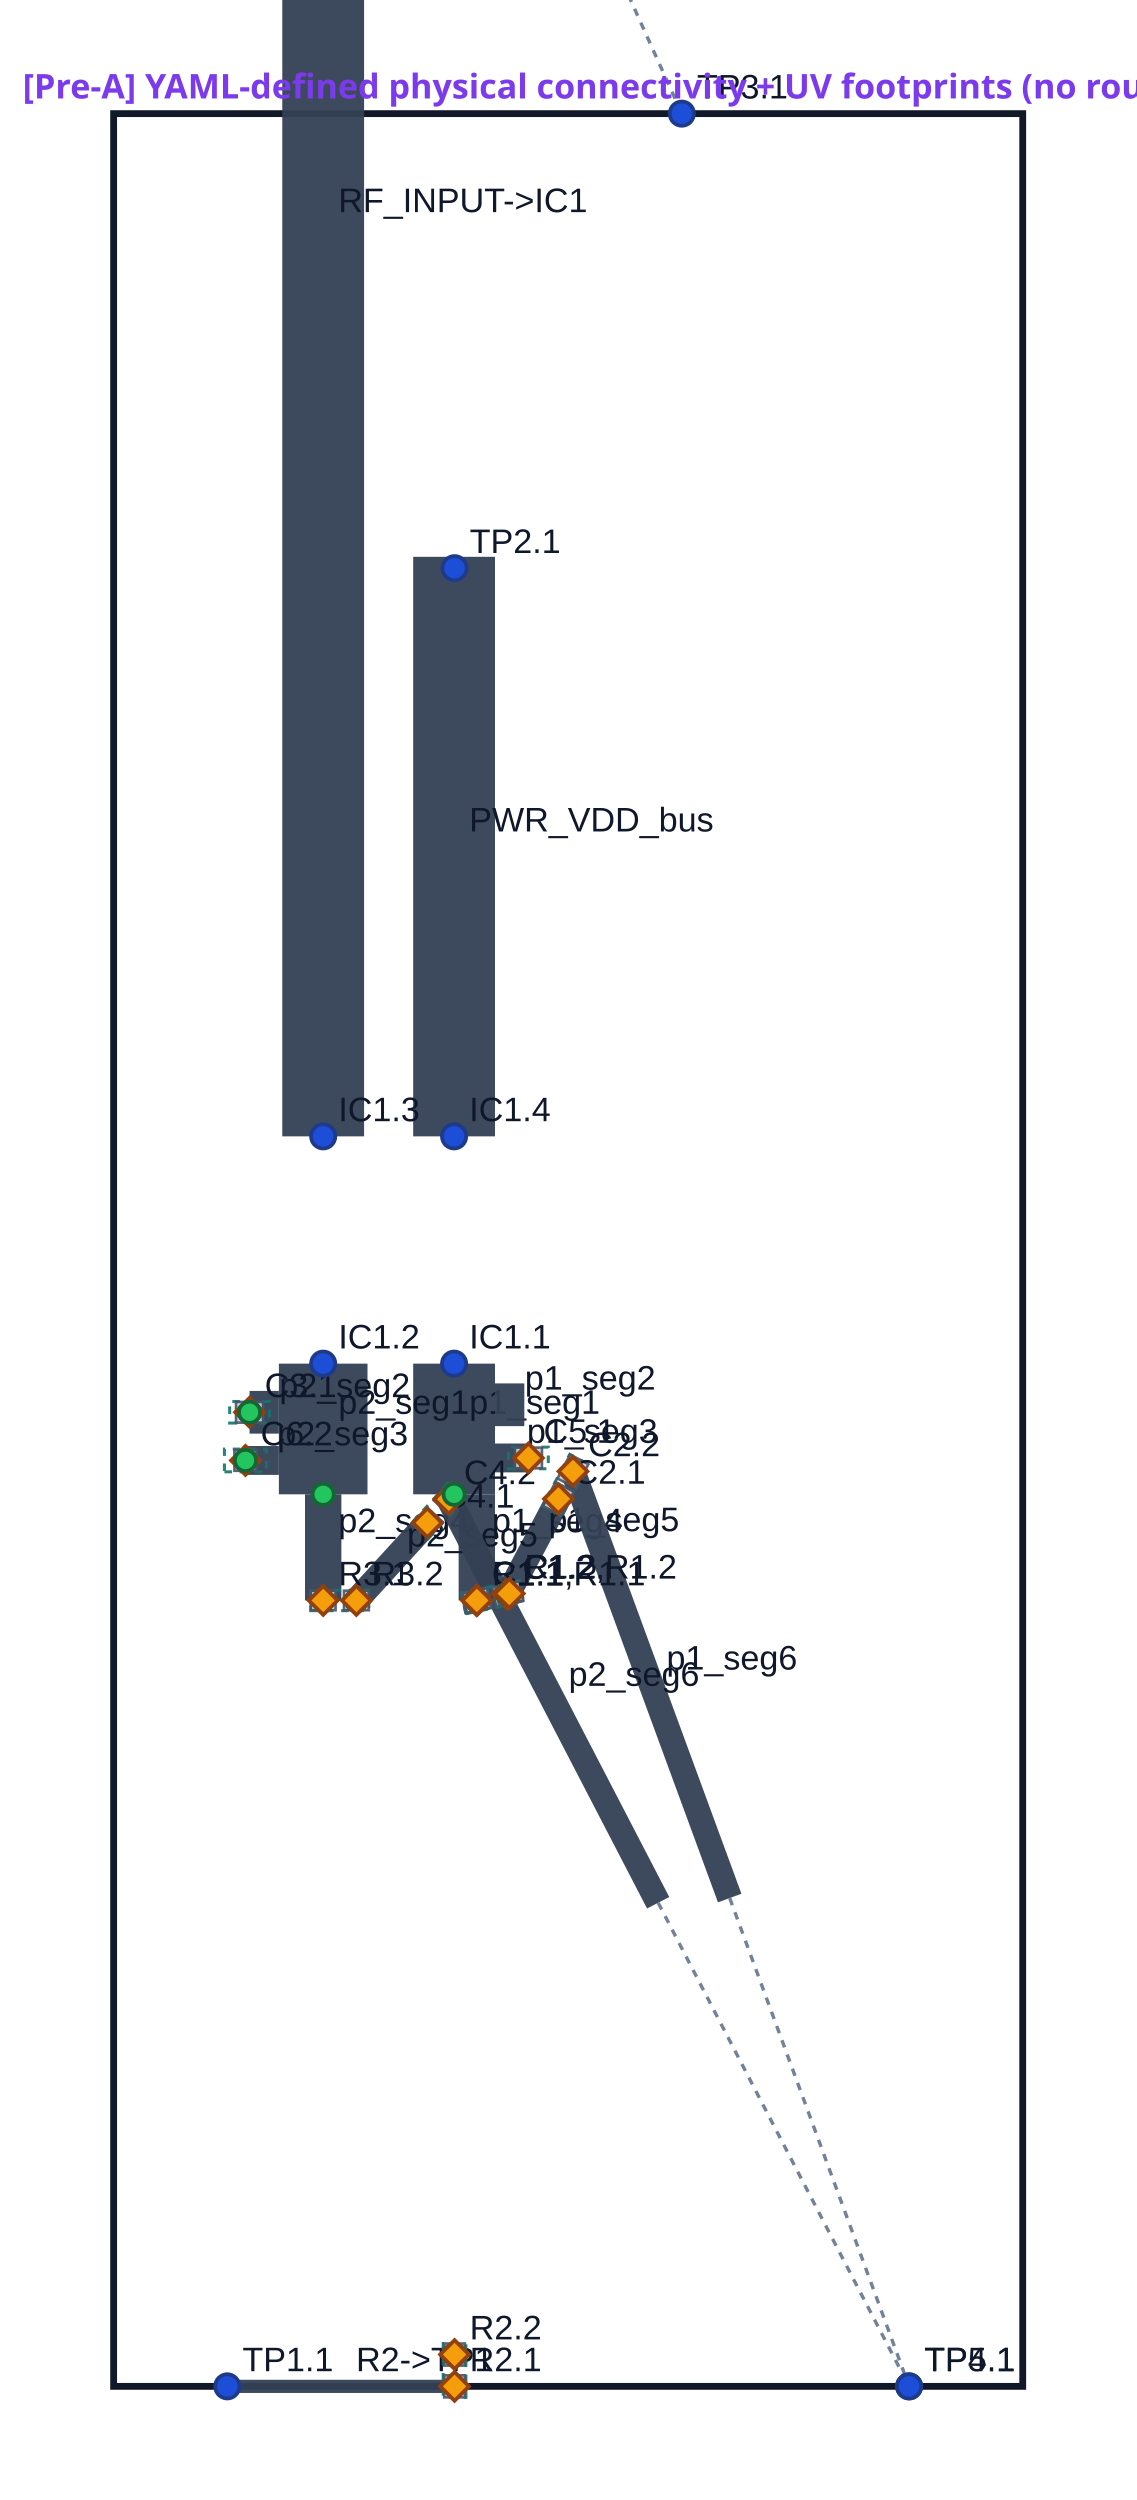
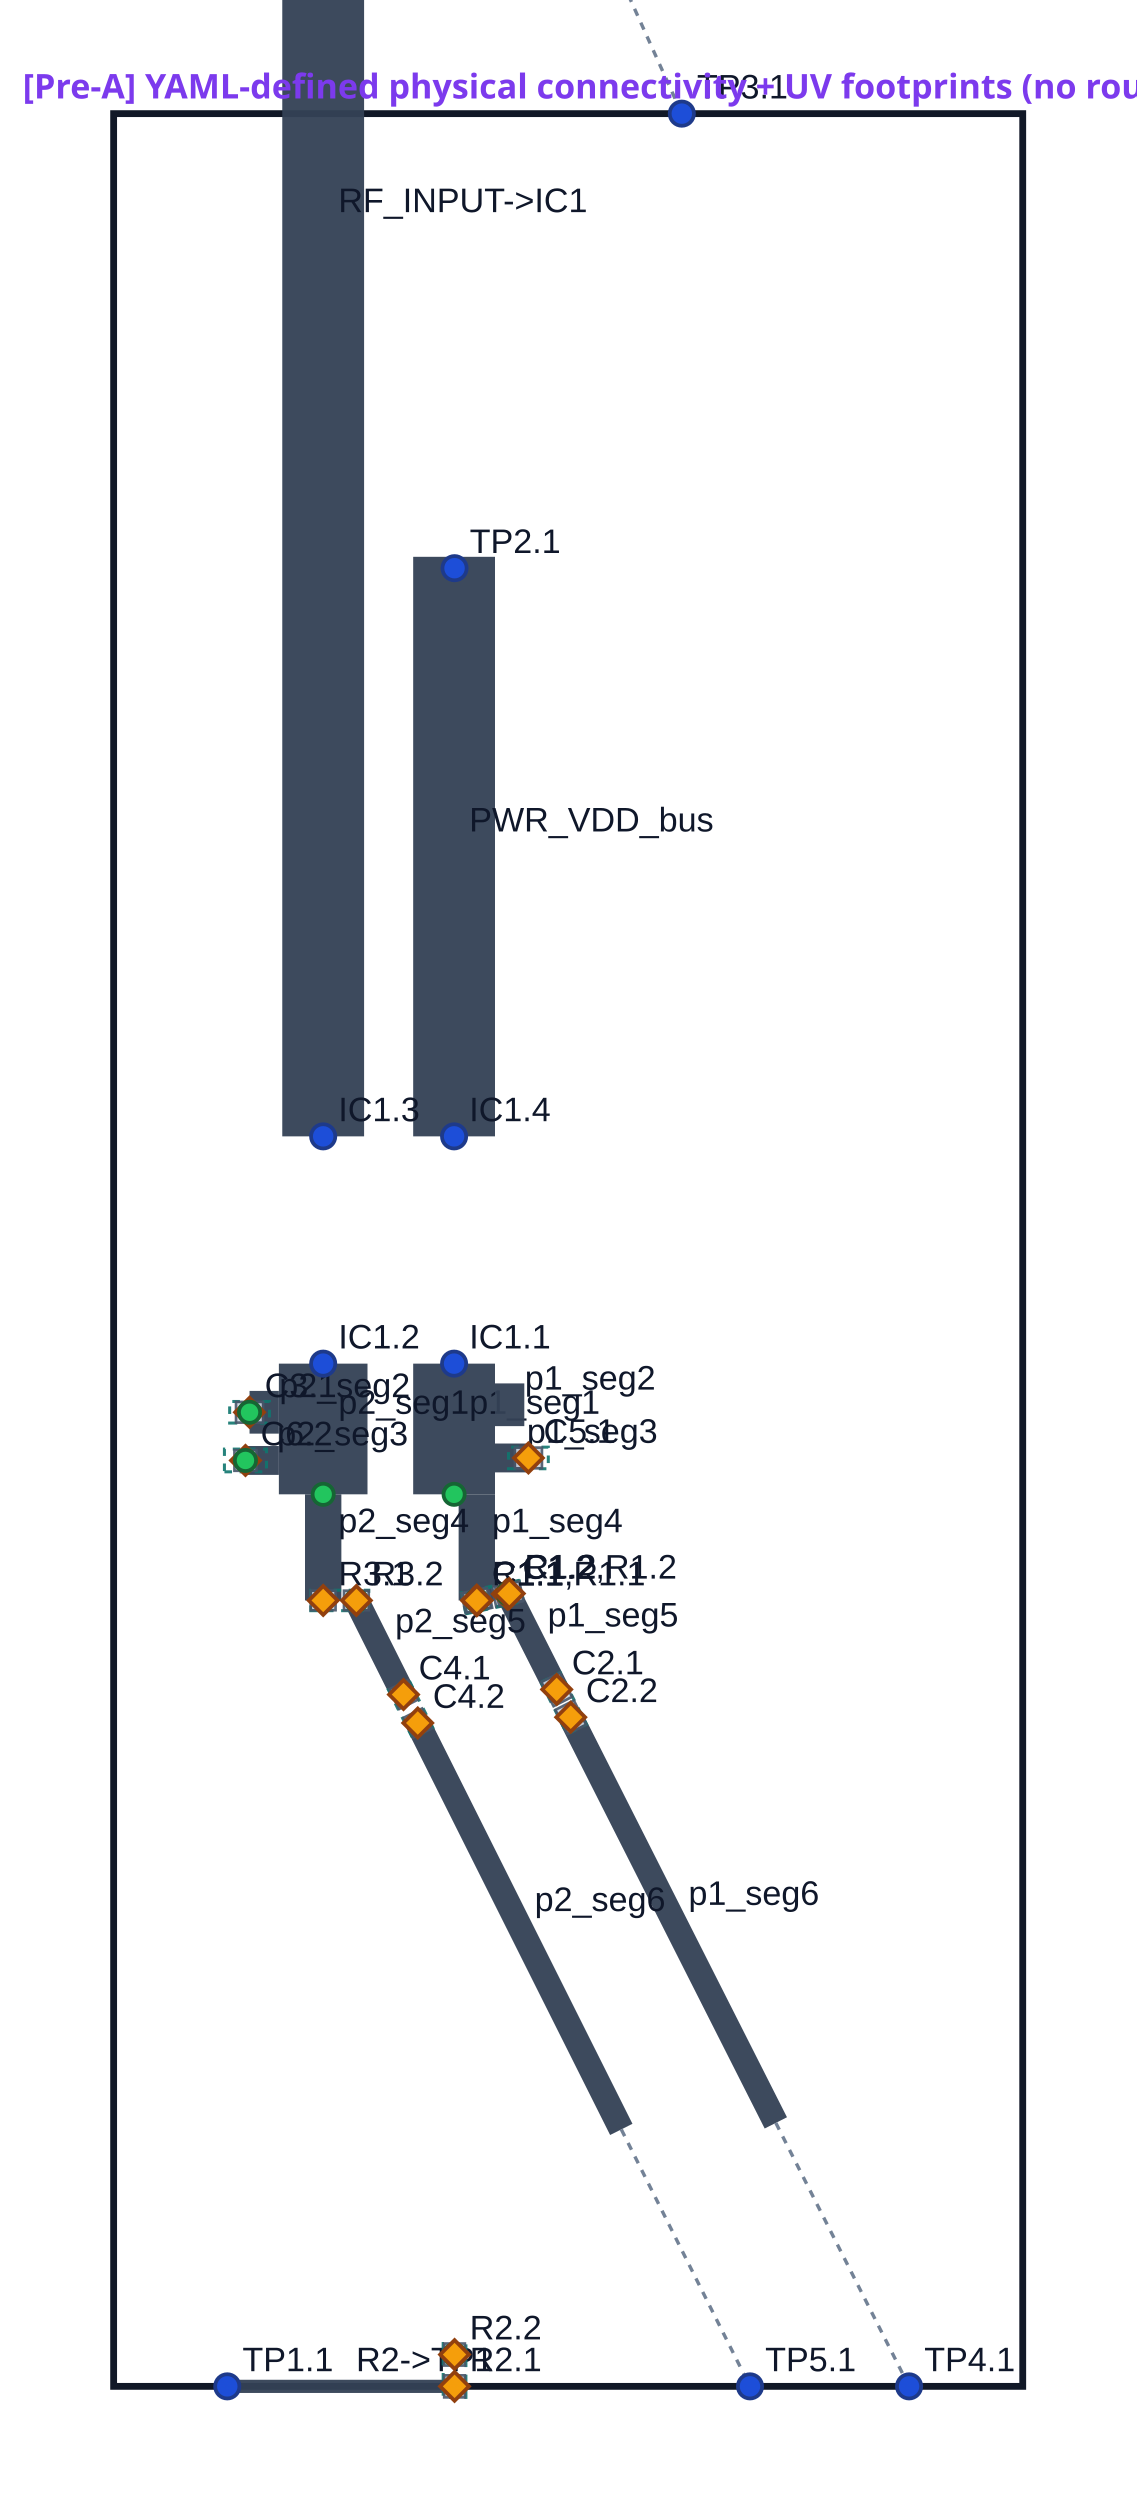
<svg xmlns="http://www.w3.org/2000/svg" width="300.0" height="660.0" viewBox="0 0 300.0 660.0" role="img" aria-label="Pre-A connectivity">
  <style>.prea-board{fill:none;stroke:#111827;stroke-width:1.8;}.prea-fixed-point{fill:#1d4ed8;stroke:#1e3a8a;stroke-width:1;}.prea-node{fill:#22c55e;stroke:#166534;stroke-width:1;}.prea-virtual-endpoint{fill:#f59e0b;stroke:#92400e;stroke-width:1;}.prea-rlc-pad{fill:#cbd5e1;stroke:#475569;stroke-width:0.7;opacity:0.9;}.prea-rlc-bbox{fill:none;stroke:#0f766e;stroke-width:0.8;stroke-dasharray:2 2;opacity:0.9;}.prea-assist-link{stroke:#475569;stroke-width:0.7;stroke-dasharray:2 2;opacity:0.95;}.prea-edge-bridge{stroke:#64748b;stroke-width:0.9;stroke-dasharray:2 2;opacity:0.9;}.prea-edge{fill:none;stroke-linecap:butt;stroke-linejoin:miter;opacity:0.95;}.prea-label{fill:#0f172a;font-family:Arial,sans-serif;font-size:9px;}</style>
  <rect class="prea-board" x="30.00" y="30.00" width="240.00" height="600.00" />
  <line class="prea-edge" data-edge-id="C1R1_to_combiner" x1="134.18" y1="420.74" x2="134.18" y2="420.74" stroke="#334155" stroke-width="1.20" />
  <line class="prea-edge" data-edge-id="IC1_pin1_seg1" x1="119.88" y1="360.00" x2="119.88" y2="394.50" stroke="#334155" stroke-width="21.60" />
  <text class="prea-label" x="123.88" y="373.25">p1_seg1</text>
  <line class="prea-edge" data-edge-id="IC1_pin1_seg2" x1="130.68" y1="370.86" x2="138.42" y2="370.86" stroke="#334155" stroke-width="11.28" />
  <text class="prea-label" x="138.55" y="366.86">p1_seg2</text>
  <line class="prea-edge" data-edge-id="IC1_pin1_seg2_to_R2" x1="120.00" y1="621.60" x2="120.00" y2="621.60" stroke="#334155" stroke-width="1.20" />
  <line class="prea-edge" data-edge-id="IC1_pin1_seg3" x1="130.68" y1="384.90" x2="139.50" y2="384.90" stroke="#334155" stroke-width="7.62" />
  <text class="prea-label" x="139.09" y="380.90">p1_seg3</text>
  <line class="prea-edge" data-edge-id="IC1_pin1_seg3_to_C5" x1="139.50" y1="384.90" x2="139.50" y2="384.90" stroke="#334155" stroke-width="1.20" />
  <line class="prea-edge" data-edge-id="IC1_pin1_seg4" x1="125.88" y1="394.50" x2="125.88" y2="422.52" stroke="#334155" stroke-width="9.60" />
  <text class="prea-label" x="129.88" y="404.51">p1_seg4</text>
  <line class="prea-edge" data-edge-id="IC1_pin1_seg4_to_C1R1" x1="125.88" y1="422.52" x2="125.88" y2="422.52" stroke="#334155" stroke-width="1.20" />
-   <line class="prea-edge" data-edge-id="IC1_pin1_seg5" x1="134.18" y1="420.74" x2="147.42" y2="395.71" stroke="#334155" stroke-width="6.60" />
-   <text class="prea-label" x="144.80" y="404.22">p1_seg5</text>
-   <line class="prea-edge" data-edge-id="IC1_pin1_seg6" x1="151.26" y1="388.44" x2="192.64" y2="501.08" stroke="#334155" stroke-width="6.60" />
-   <line class="prea-edge-bridge" data-edge-id="IC1_pin1_seg6" x1="192.64" y1="501.08" x2="240.00" y2="630.00" />
-   <text class="prea-label" x="175.95" y="440.76">p1_seg6</text>
+   <line class="prea-edge" data-edge-id="IC1_pin1_seg5" x1="134.18" y1="420.74" x2="146.96" y2="446.01" stroke="#334155" stroke-width="6.60" />
+   <text class="prea-label" x="144.57" y="429.38">p1_seg5</text>
+   <line class="prea-edge" data-edge-id="IC1_pin1_seg6" x1="150.67" y1="453.35" x2="204.82" y2="560.44" stroke="#334155" stroke-width="6.60" />
+   <line class="prea-edge-bridge" data-edge-id="IC1_pin1_seg6" x1="204.82" y1="560.44" x2="240.00" y2="630.00" />
+   <text class="prea-label" x="181.75" y="502.89">p1_seg6</text>
  <line class="prea-edge" data-edge-id="IC1_pin2_seg1" x1="85.32" y1="360.00" x2="85.32" y2="394.50" stroke="#334155" stroke-width="23.40" />
  <text class="prea-label" x="89.32" y="373.25">p2_seg1</text>
  <line class="prea-edge" data-edge-id="IC1_pin2_seg2" x1="73.62" y1="372.84" x2="65.88" y2="372.84" stroke="#334155" stroke-width="11.28" />
  <text class="prea-label" x="73.75" y="368.84">p2_seg2</text>
  <line class="prea-edge" data-edge-id="IC1_pin2_seg2_to_C3" x1="65.88" y1="372.84" x2="65.88" y2="372.84" stroke="#334155" stroke-width="1.20" />
  <line class="prea-edge" data-edge-id="IC1_pin2_seg3" x1="73.62" y1="385.56" x2="64.80" y2="385.56" stroke="#334155" stroke-width="7.62" />
  <text class="prea-label" x="73.21" y="381.56">p2_seg3</text>
  <line class="prea-edge" data-edge-id="IC1_pin2_seg3_to_C6" x1="64.80" y1="385.56" x2="64.80" y2="385.56" stroke="#334155" stroke-width="1.20" />
  <line class="prea-edge" data-edge-id="IC1_pin2_seg4" x1="85.32" y1="394.50" x2="85.32" y2="422.52" stroke="#334155" stroke-width="9.60" />
  <text class="prea-label" x="89.32" y="404.51">p2_seg4</text>
-   <line class="prea-edge" data-edge-id="IC1_pin2_seg5" x1="94.08" y1="422.52" x2="112.81" y2="402.01" stroke="#334155" stroke-width="6.60" />
-   <text class="prea-label" x="107.45" y="408.26">p2_seg5</text>
-   <line class="prea-edge" data-edge-id="IC1_pin2_seg6" x1="118.48" y1="395.81" x2="173.75" y2="502.32" stroke="#334155" stroke-width="6.60" />
-   <line class="prea-edge-bridge" data-edge-id="IC1_pin2_seg6" x1="173.75" y1="502.32" x2="240.00" y2="630.00" />
-   <text class="prea-label" x="150.11" y="445.06">p2_seg6</text>
+   <line class="prea-edge" data-edge-id="IC1_pin2_seg5" x1="94.08" y1="422.52" x2="106.52" y2="447.36" stroke="#334155" stroke-width="6.60" />
+   <text class="prea-label" x="104.30" y="430.94">p2_seg5</text>
+   <line class="prea-edge" data-edge-id="IC1_pin2_seg6" x1="110.28" y1="454.87" x2="164.02" y2="562.16" stroke="#334155" stroke-width="6.60" />
+   <line class="prea-edge-bridge" data-edge-id="IC1_pin2_seg6" x1="164.02" y1="562.16" x2="198.00" y2="630.00" />
+   <text class="prea-label" x="141.15" y="504.52">p2_seg6</text>
  <line class="prea-edge" data-edge-id="PWR_VDD_bus" x1="119.88" y1="147.00" x2="119.88" y2="300.00" stroke="#334155" stroke-width="21.60" />
  <line class="prea-edge-bridge" data-edge-id="PWR_VDD_bus" x1="119.88" y1="147.00" x2="120.00" y2="150.00" />
  <text class="prea-label" x="123.88" y="219.50">PWR_VDD_bus</text>
  <line class="prea-edge" data-edge-id="R2_to_TP1" x1="120.00" y1="630.00" x2="60.00" y2="630.00" stroke="#334155" stroke-width="3.48" />
  <text class="prea-label" x="94.00" y="626.00">R2-&gt;TP1</text>
  <line class="prea-edge" data-edge-id="R3_to_combiner" x1="94.08" y1="422.52" x2="94.08" y2="422.52" stroke="#334155" stroke-width="1.20" />
  <line class="prea-edge" data-edge-id="RF_INPUT_to_IC1" x1="85.32" y1="-180.00" x2="85.32" y2="300.00" stroke="#334155" stroke-width="21.60" />
  <line class="prea-edge-bridge" data-edge-id="RF_INPUT_to_IC1" x1="85.32" y1="-180.00" x2="180.00" y2="30.00" />
  <text class="prea-label" x="89.32" y="56.00">RF_INPUT-&gt;IC1</text>
  <path class="prea-rlc-bbox" d="M 122.99,426.05 L 138.01,422.84 L 136.81,417.26 L 121.79,420.48 Z" />
  <polygon class="prea-rlc-pad" points="122.96,425.94 129.94,424.44 128.80,419.10 121.82,420.60" />
  <polygon class="prea-rlc-pad" points="131.00,424.22 137.98,422.72 136.84,417.38 129.86,418.88" />
  <path class="prea-rlc-bbox" d="M 123.25,425.84 L 138.21,422.64 L 137.08,417.36 L 122.12,420.56 Z" />
  <polygon class="prea-rlc-pad" points="123.22,425.73 129.62,424.36 128.54,419.31 122.14,420.68" />
  <polygon class="prea-rlc-pad" points="131.79,423.89 138.18,422.52 137.10,417.48 130.71,418.85" />
-   <path class="prea-rlc-bbox" d="M 148.27,400.19 L 155.45,386.62 L 150.41,383.95 L 143.23,397.53 Z" />
-   <polygon class="prea-rlc-pad" points="148.16,400.14 151.50,393.83 146.67,391.27 143.34,397.59" />
-   <polygon class="prea-rlc-pad" points="152.01,392.87 155.34,386.56 150.52,384.01 147.18,390.32" />
+   <path class="prea-rlc-bbox" d="M 142.81,444.12 L 149.74,457.82 L 154.83,455.25 L 147.89,441.54 Z" />
+   <polygon class="prea-rlc-pad" points="142.91,444.06 146.14,450.43 151.01,447.97 147.79,441.60" />
+   <polygon class="prea-rlc-pad" points="146.62,451.40 149.85,457.77 154.72,455.30 151.50,448.93" />
  <path class="prea-rlc-bbox" d="M 123.00,632.91 L 123.00,618.69 L 117.00,618.69 L 117.00,632.91 Z" />
  <polygon class="prea-rlc-pad" points="117.27,627.09 117.27,632.91 122.73,632.91 122.73,627.09" />
  <polygon class="prea-rlc-pad" points="122.73,624.51 122.73,618.69 117.27,618.69 117.27,624.51" />
  <path class="prea-rlc-bbox" d="M 60.63,375.69 L 71.13,375.69 L 71.13,369.99 L 60.63,369.99 Z" />
  <polygon class="prea-rlc-pad" points="62.31,375.57 69.45,375.57 69.45,370.11 62.31,370.11" />
  <path class="prea-rlc-bbox" d="M 82.05,425.22 L 97.35,425.22 L 97.35,419.82 L 82.05,419.82 Z" />
  <polygon class="prea-rlc-pad" points="82.05,425.10 88.59,425.10 88.59,419.94 82.05,419.94" />
  <polygon class="prea-rlc-pad" points="90.81,425.10 97.35,425.10 97.35,419.94 90.81,419.94" />
-   <path class="prea-rlc-bbox" d="M 113.07,406.18 L 122.66,395.68 L 118.23,391.63 L 108.64,402.13 Z" />
-   <polygon class="prea-rlc-pad" points="112.76,398.02 108.84,402.32 112.87,406.00 116.79,401.70" />
-   <polygon class="prea-rlc-pad" points="118.53,399.80 122.46,395.50 118.43,391.82 114.50,396.11" />
+   <path class="prea-rlc-bbox" d="M 102.54,446.10 L 108.90,458.81 L 114.27,456.13 L 107.90,443.41 Z" />
+   <polygon class="prea-rlc-pad" points="110.26,448.74 107.66,443.53 102.78,445.98 105.38,451.18" />
+   <polygon class="prea-rlc-pad" points="106.54,453.49 109.14,458.69 114.03,456.25 111.42,451.04" />
  <path class="prea-rlc-bbox" d="M 134.25,387.75 L 144.75,387.75 L 144.75,382.05 L 134.25,382.05 Z" />
  <polygon class="prea-rlc-pad" points="135.93,387.63 143.07,387.63 143.07,382.17 135.93,382.17" />
  <path class="prea-rlc-bbox" d="M 59.25,388.56 L 70.35,388.56 L 70.35,382.56 L 59.25,382.56 Z" />
  <polygon class="prea-rlc-pad" points="61.89,388.29 67.71,388.29 67.71,382.83 61.89,382.83" />
  <polygon class="prea-virtual-endpoint" points="125.88,418.72 129.68,422.52 125.88,426.32 122.08,422.52" />
  <text class="prea-label" x="129.88" y="418.52">C1.1</text>
  <polygon class="prea-virtual-endpoint" points="125.88,418.72 129.68,422.52 125.88,426.32 122.08,422.52" />
  <text class="prea-label" x="129.88" y="418.52">C1.1,R1.1</text>
  <polygon class="prea-virtual-endpoint" points="133.92,417.00 137.72,420.80 133.92,424.60 130.12,420.80" />
  <text class="prea-label" x="137.92" y="416.80">C1.2</text>
  <polygon class="prea-virtual-endpoint" points="134.18,416.94 137.98,420.74 134.18,424.54 130.38,420.74" />
  <text class="prea-label" x="138.18" y="416.74">C1.2,R1.2</text>
-   <polygon class="prea-virtual-endpoint" points="147.42,391.91 151.22,395.71 147.42,399.51 143.62,395.71" />
-   <text class="prea-label" x="151.42" y="391.71">C2.1</text>
-   <polygon class="prea-virtual-endpoint" points="151.26,384.64 155.06,388.44 151.26,392.24 147.46,388.44" />
-   <text class="prea-label" x="155.26" y="384.44">C2.2</text>
+   <polygon class="prea-virtual-endpoint" points="146.96,442.21 150.76,446.01 146.96,449.81 143.16,446.01" />
+   <text class="prea-label" x="150.96" y="442.01">C2.1</text>
+   <polygon class="prea-virtual-endpoint" points="150.67,449.55 154.47,453.35 150.67,457.15 146.87,453.35" />
+   <text class="prea-label" x="154.67" y="449.35">C2.2</text>
  <polygon class="prea-virtual-endpoint" points="65.88,369.04 69.68,372.84 65.88,376.64 62.08,372.84" />
  <text class="prea-label" x="69.88" y="368.84">C3.1</text>
-   <polygon class="prea-virtual-endpoint" points="112.81,398.21 116.61,402.01 112.81,405.81 109.01,402.01" />
-   <text class="prea-label" x="116.81" y="398.01">C4.1</text>
-   <polygon class="prea-virtual-endpoint" points="118.48,392.01 122.28,395.81 118.48,399.61 114.68,395.81" />
-   <text class="prea-label" x="122.48" y="391.81">C4.2</text>
+   <polygon class="prea-virtual-endpoint" points="106.52,443.56 110.32,447.36 106.52,451.16 102.72,447.36" />
+   <text class="prea-label" x="110.52" y="443.36">C4.1</text>
+   <polygon class="prea-virtual-endpoint" points="110.28,451.07 114.08,454.87 110.28,458.67 106.48,454.87" />
+   <text class="prea-label" x="114.28" y="450.87">C4.2</text>
  <polygon class="prea-virtual-endpoint" points="139.50,381.10 143.30,384.90 139.50,388.70 135.70,384.90" />
  <text class="prea-label" x="143.50" y="380.90">C5.1</text>
  <polygon class="prea-virtual-endpoint" points="64.80,381.76 68.60,385.56 64.80,389.36 61.00,385.56" />
  <text class="prea-label" x="68.80" y="381.56">C6.2</text>
  <circle class="prea-fixed-point" cx="119.88" cy="360.00" r="3.2" />
  <text class="prea-label" x="123.88" y="356.00">IC1.1</text>
  <circle class="prea-fixed-point" cx="85.32" cy="360.00" r="3.2" />
  <text class="prea-label" x="89.32" y="356.00">IC1.2</text>
  <circle class="prea-fixed-point" cx="85.32" cy="300.00" r="3.2" />
  <text class="prea-label" x="89.32" y="296.00">IC1.3</text>
  <circle class="prea-fixed-point" cx="119.88" cy="300.00" r="3.2" />
  <text class="prea-label" x="123.88" y="296.00">IC1.4</text>
  <circle class="prea-node" cx="119.88" cy="394.50" r="2.8" />
  <circle class="prea-node" cx="120.00" cy="621.60" r="2.8" />
  <circle class="prea-node" cx="125.88" cy="422.52" r="2.8" />
  <circle class="prea-node" cx="134.18" cy="420.74" r="2.8" />
  <circle class="prea-node" cx="85.32" cy="394.50" r="2.8" />
  <circle class="prea-node" cx="65.88" cy="372.84" r="2.8" />
  <circle class="prea-node" cx="64.80" cy="385.56" r="2.8" />
  <circle class="prea-node" cx="94.08" cy="422.52" r="2.8" />
  <polygon class="prea-virtual-endpoint" points="125.88,418.72 129.68,422.52 125.88,426.32 122.08,422.52" />
  <text class="prea-label" x="129.88" y="418.52">R1.1</text>
  <polygon class="prea-virtual-endpoint" points="134.45,416.89 138.25,420.69 134.45,424.49 130.65,420.69" />
  <text class="prea-label" x="138.45" y="416.69">R1.2</text>
  <polygon class="prea-virtual-endpoint" points="120.00,626.20 123.80,630.00 120.00,633.80 116.20,630.00" />
  <text class="prea-label" x="124.00" y="626.00">R2.1</text>
  <polygon class="prea-virtual-endpoint" points="120.00,617.80 123.80,621.60 120.00,625.40 116.20,621.60" />
  <text class="prea-label" x="124.00" y="617.60">R2.2</text>
  <polygon class="prea-virtual-endpoint" points="85.32,418.72 89.12,422.52 85.32,426.32 81.52,422.52" />
  <text class="prea-label" x="89.32" y="418.52">R3.1</text>
  <polygon class="prea-virtual-endpoint" points="94.08,418.72 97.88,422.52 94.08,426.32 90.28,422.52" />
  <text class="prea-label" x="98.08" y="418.52">R3.2</text>
  <circle class="prea-fixed-point" cx="60.00" cy="630.00" r="3.2" />
  <text class="prea-label" x="64.00" y="626.00">TP1.1</text>
  <circle class="prea-fixed-point" cx="120.00" cy="150.00" r="3.2" />
  <text class="prea-label" x="124.00" y="146.00">TP2.1</text>
  <circle class="prea-fixed-point" cx="180.00" cy="30.00" r="3.2" />
  <text class="prea-label" x="184.00" y="26.00">TP3.1</text>
  <circle class="prea-fixed-point" cx="240.00" cy="630.00" r="3.2" />
  <text class="prea-label" x="244.00" y="626.00">TP4.1</text>
-   <circle class="prea-fixed-point" cx="240.00" cy="630.00" r="3.2" />
-   <text class="prea-label" x="244.00" y="626.00">TP5.1</text>
+   <circle class="prea-fixed-point" cx="198.00" cy="630.00" r="3.2" />
+   <text class="prea-label" x="202.00" y="626.00">TP5.1</text>
  <text x="6" y="26" font-family="sans-serif" font-size="9" font-weight="bold" fill="#7c3aed">[Pre-A] YAML-defined physical connectivity + UV footprints (no routing)</text>
</svg>
